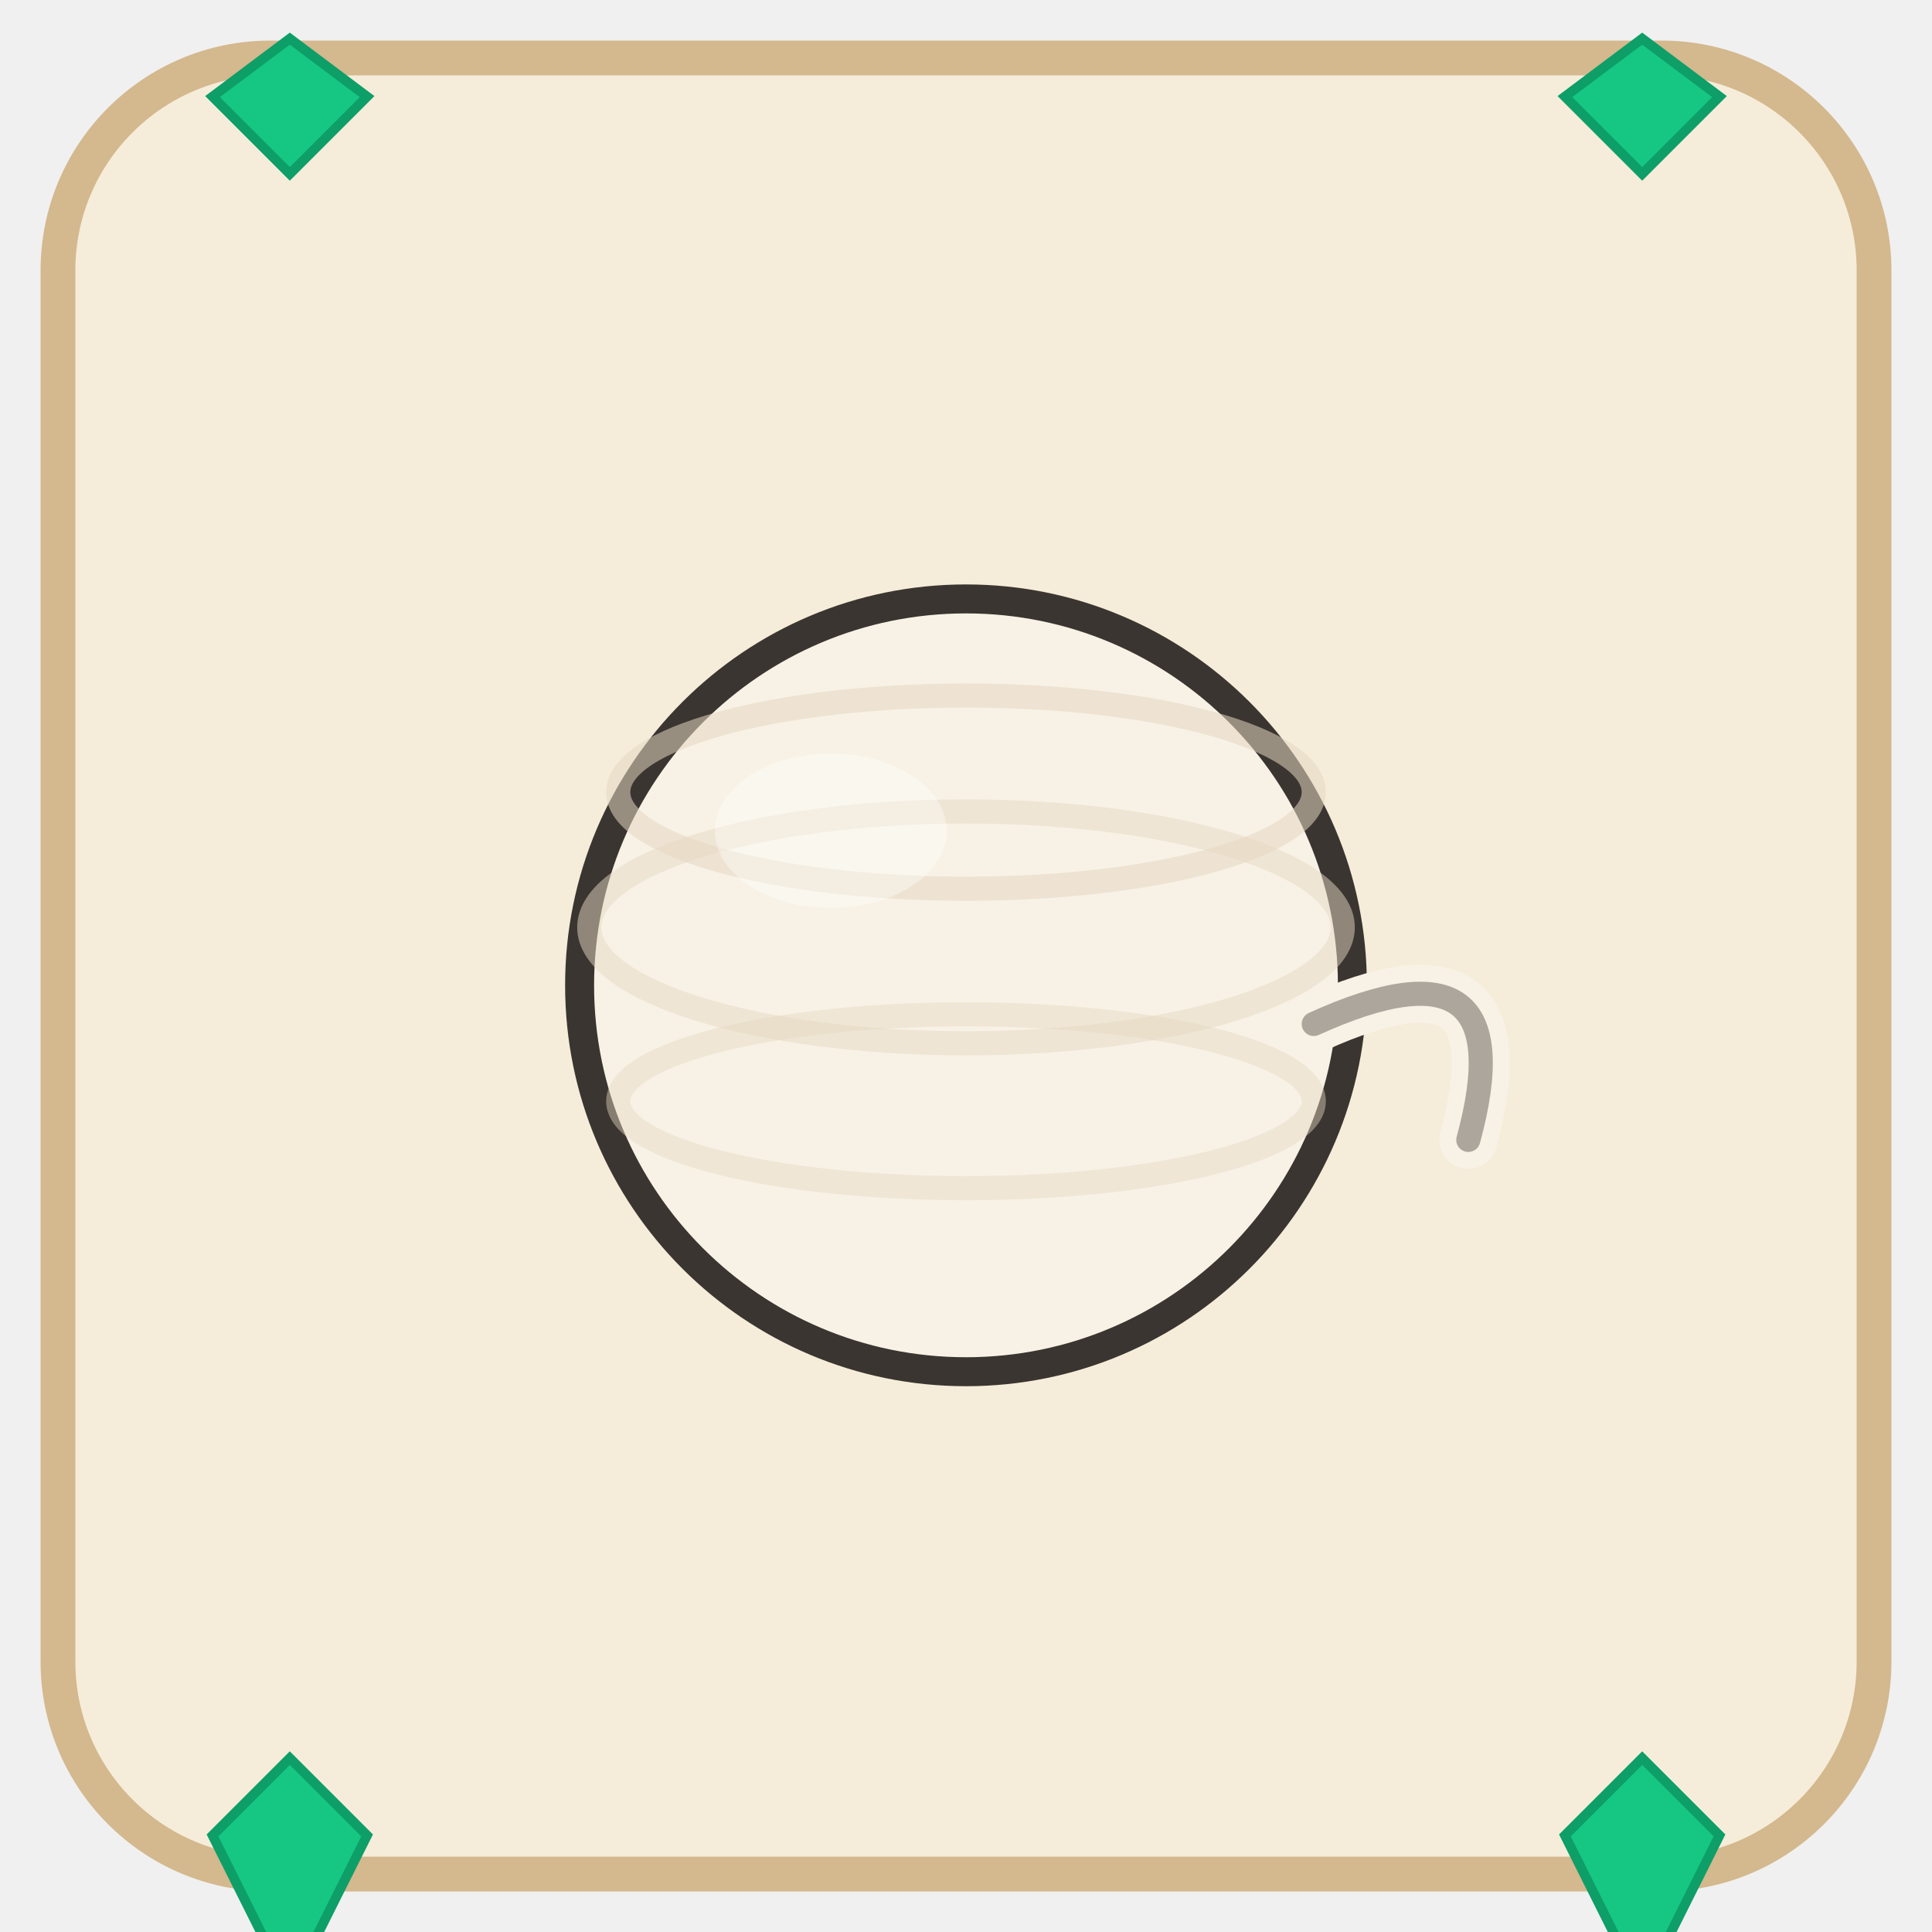
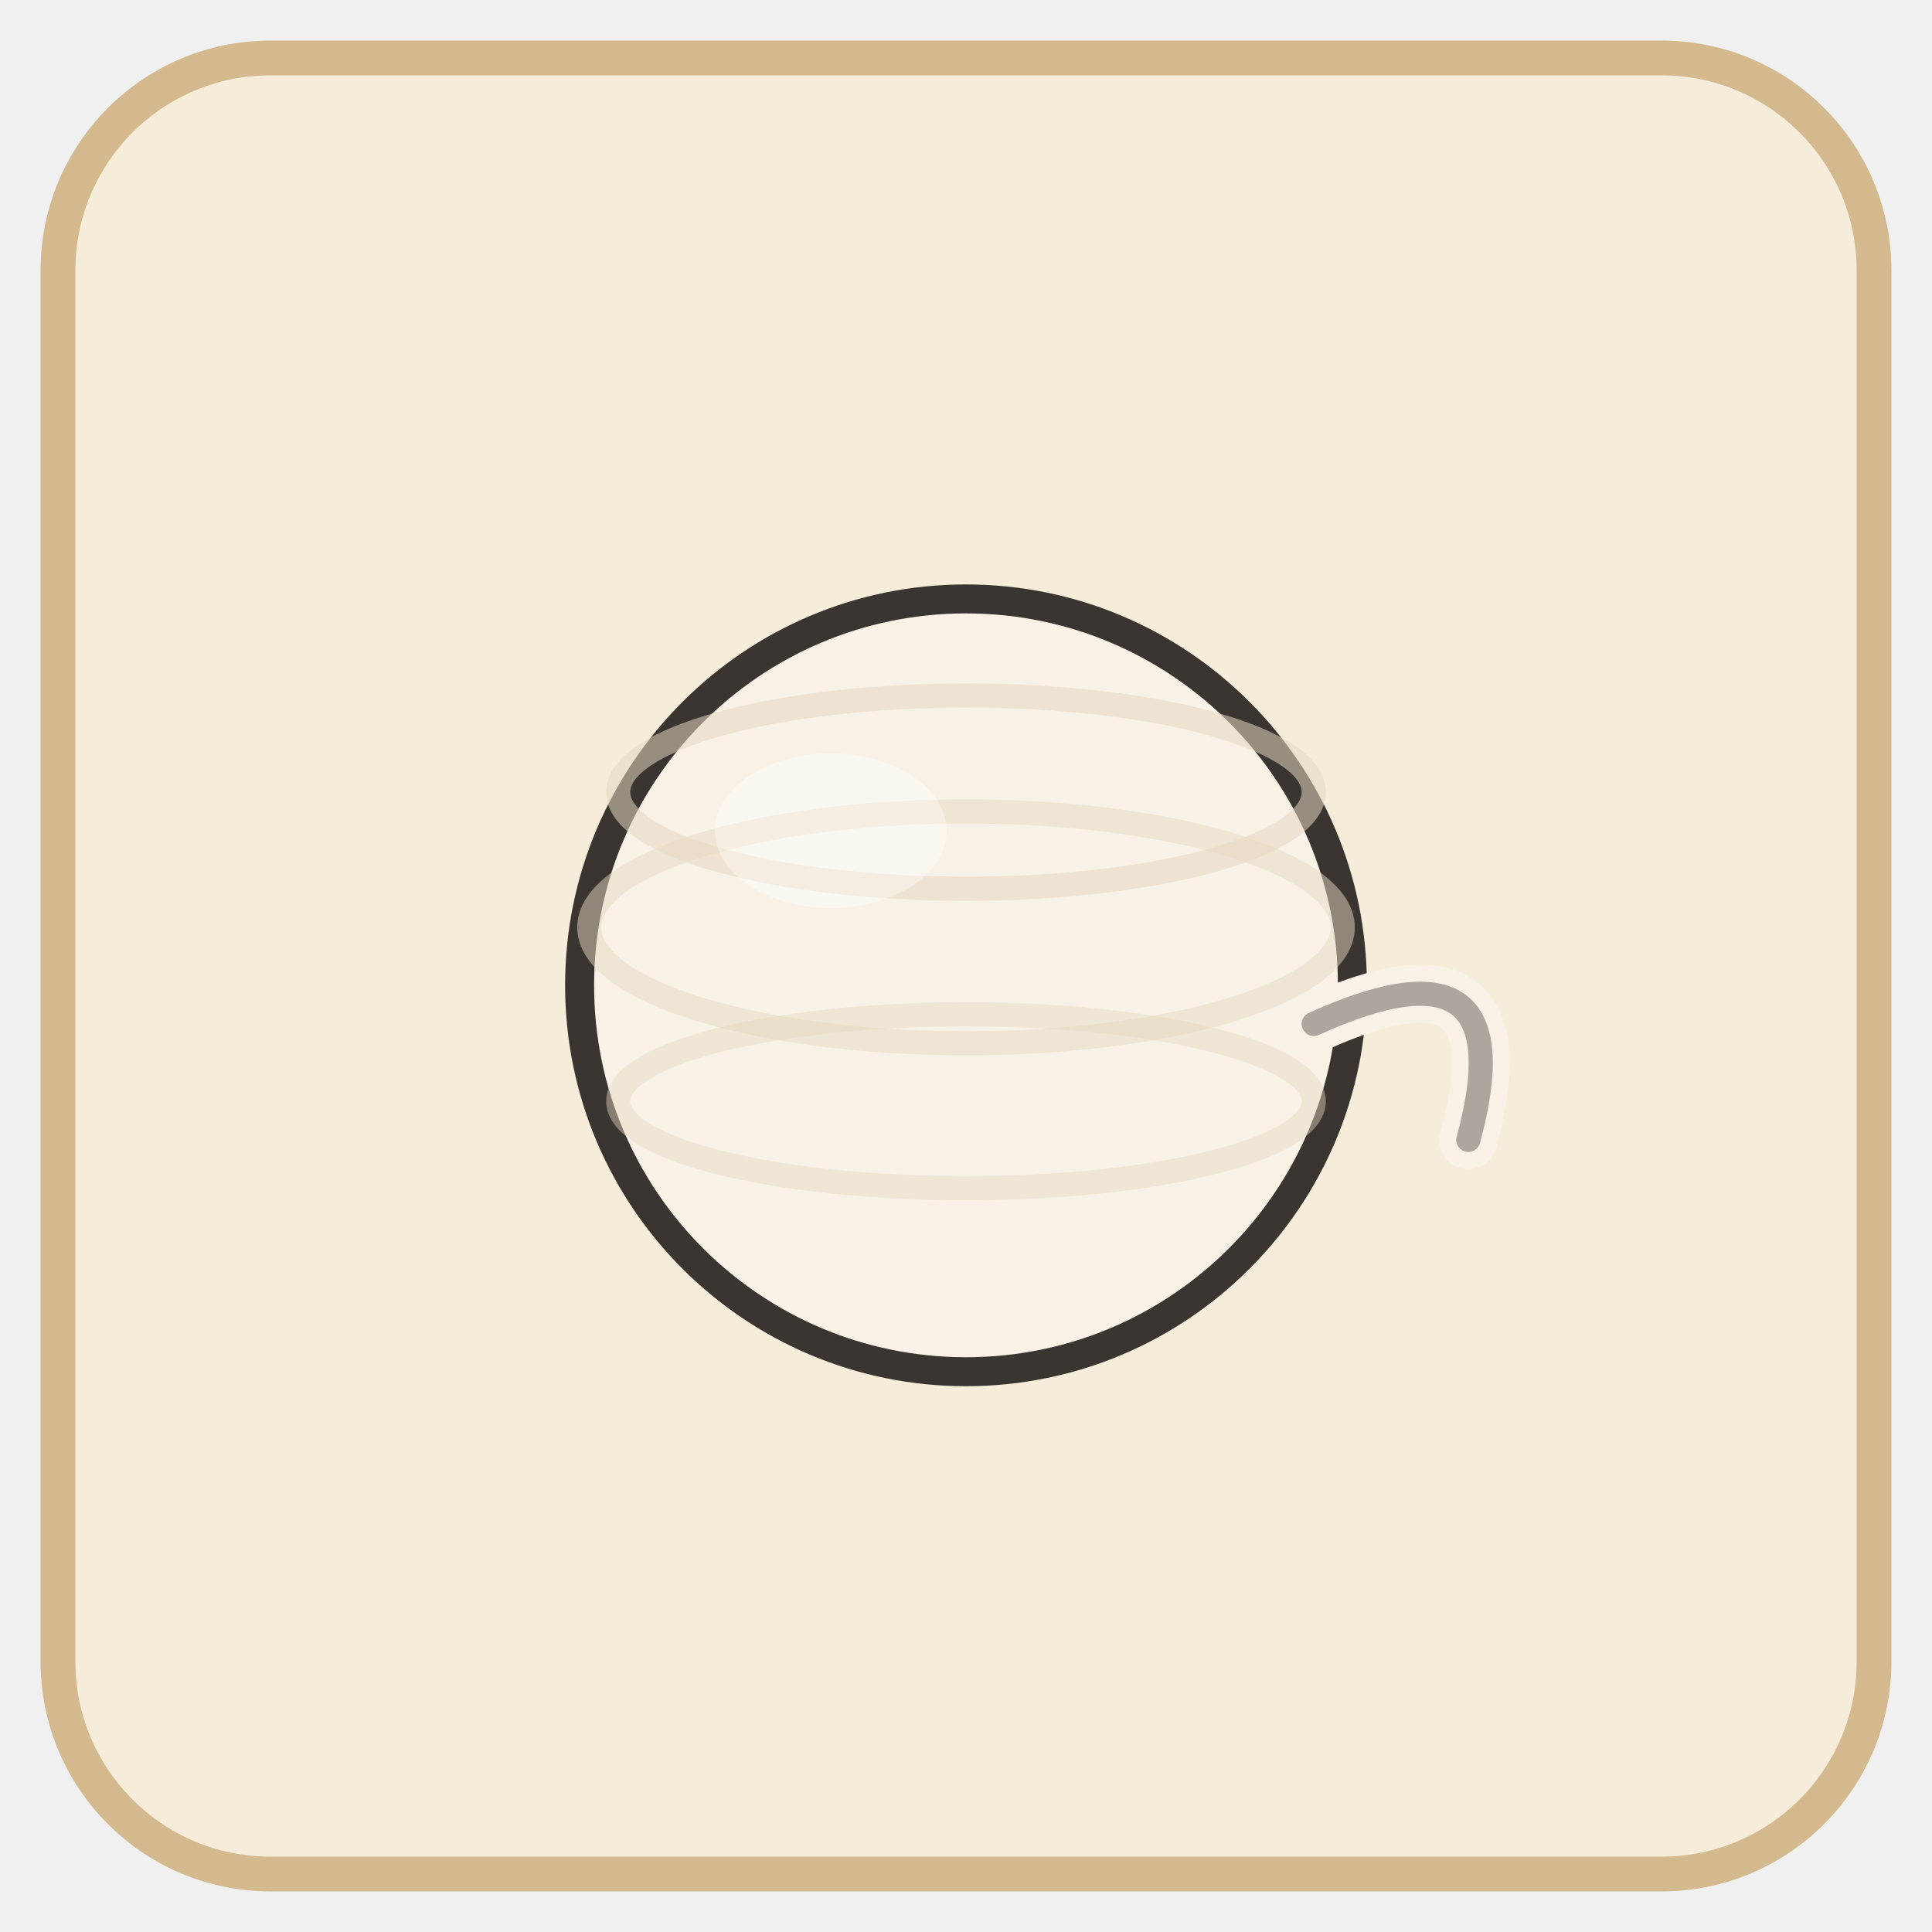
<svg xmlns="http://www.w3.org/2000/svg" viewBox="0 0 200 200" width="200" height="200">
  <rect x="6" y="6" width="188" height="188" rx="22" ry="22" fill="#F5EDD9" stroke="#D4B88E" stroke-width="3.6" />
-   <polygon points="22,10 30,4 38,10 30,18" fill="#16C784" stroke="#0E9E68" stroke-width="1" />
-   <polygon points="162,10 170,4 178,10 170,18" fill="#16C784" stroke="#0E9E68" stroke-width="1" />
-   <polygon points="22,190 30,206 38,190 30,182" fill="#16C784" stroke="#0E9E68" stroke-width="1" />
-   <polygon points="162,190 170,206 178,190 170,182" fill="#16C784" stroke="#0E9E68" stroke-width="1" />
  <g transform="translate(0, 0)">
    <circle cx="100" cy="102" r="40" fill="#F8F2E6" stroke="#3A3530" stroke-width="3" />
    <ellipse cx="100" cy="82" rx="36" ry="10" fill="none" stroke="#E5D7C1" stroke-width="2.5" opacity="0.55" />
    <ellipse cx="100" cy="96" rx="39" ry="12" fill="none" stroke="#E5D7C1" stroke-width="2.5" opacity="0.5" />
    <ellipse cx="100" cy="114" rx="36" ry="9" fill="none" stroke="#E5D7C1" stroke-width="2.5" opacity="0.45" />
    <ellipse cx="86" cy="86" rx="12" ry="8" fill="#FFFFFF" opacity="0.35" />
    <path d="M136,106 Q158,96 152,118" fill="none" stroke="#F8F2E6" stroke-width="6" stroke-linecap="round" />
    <path d="M136,106 Q158,96 152,118" fill="none" stroke="#3A3530" stroke-width="2.5" stroke-linecap="round" opacity="0.4" />
  </g>
</svg>
